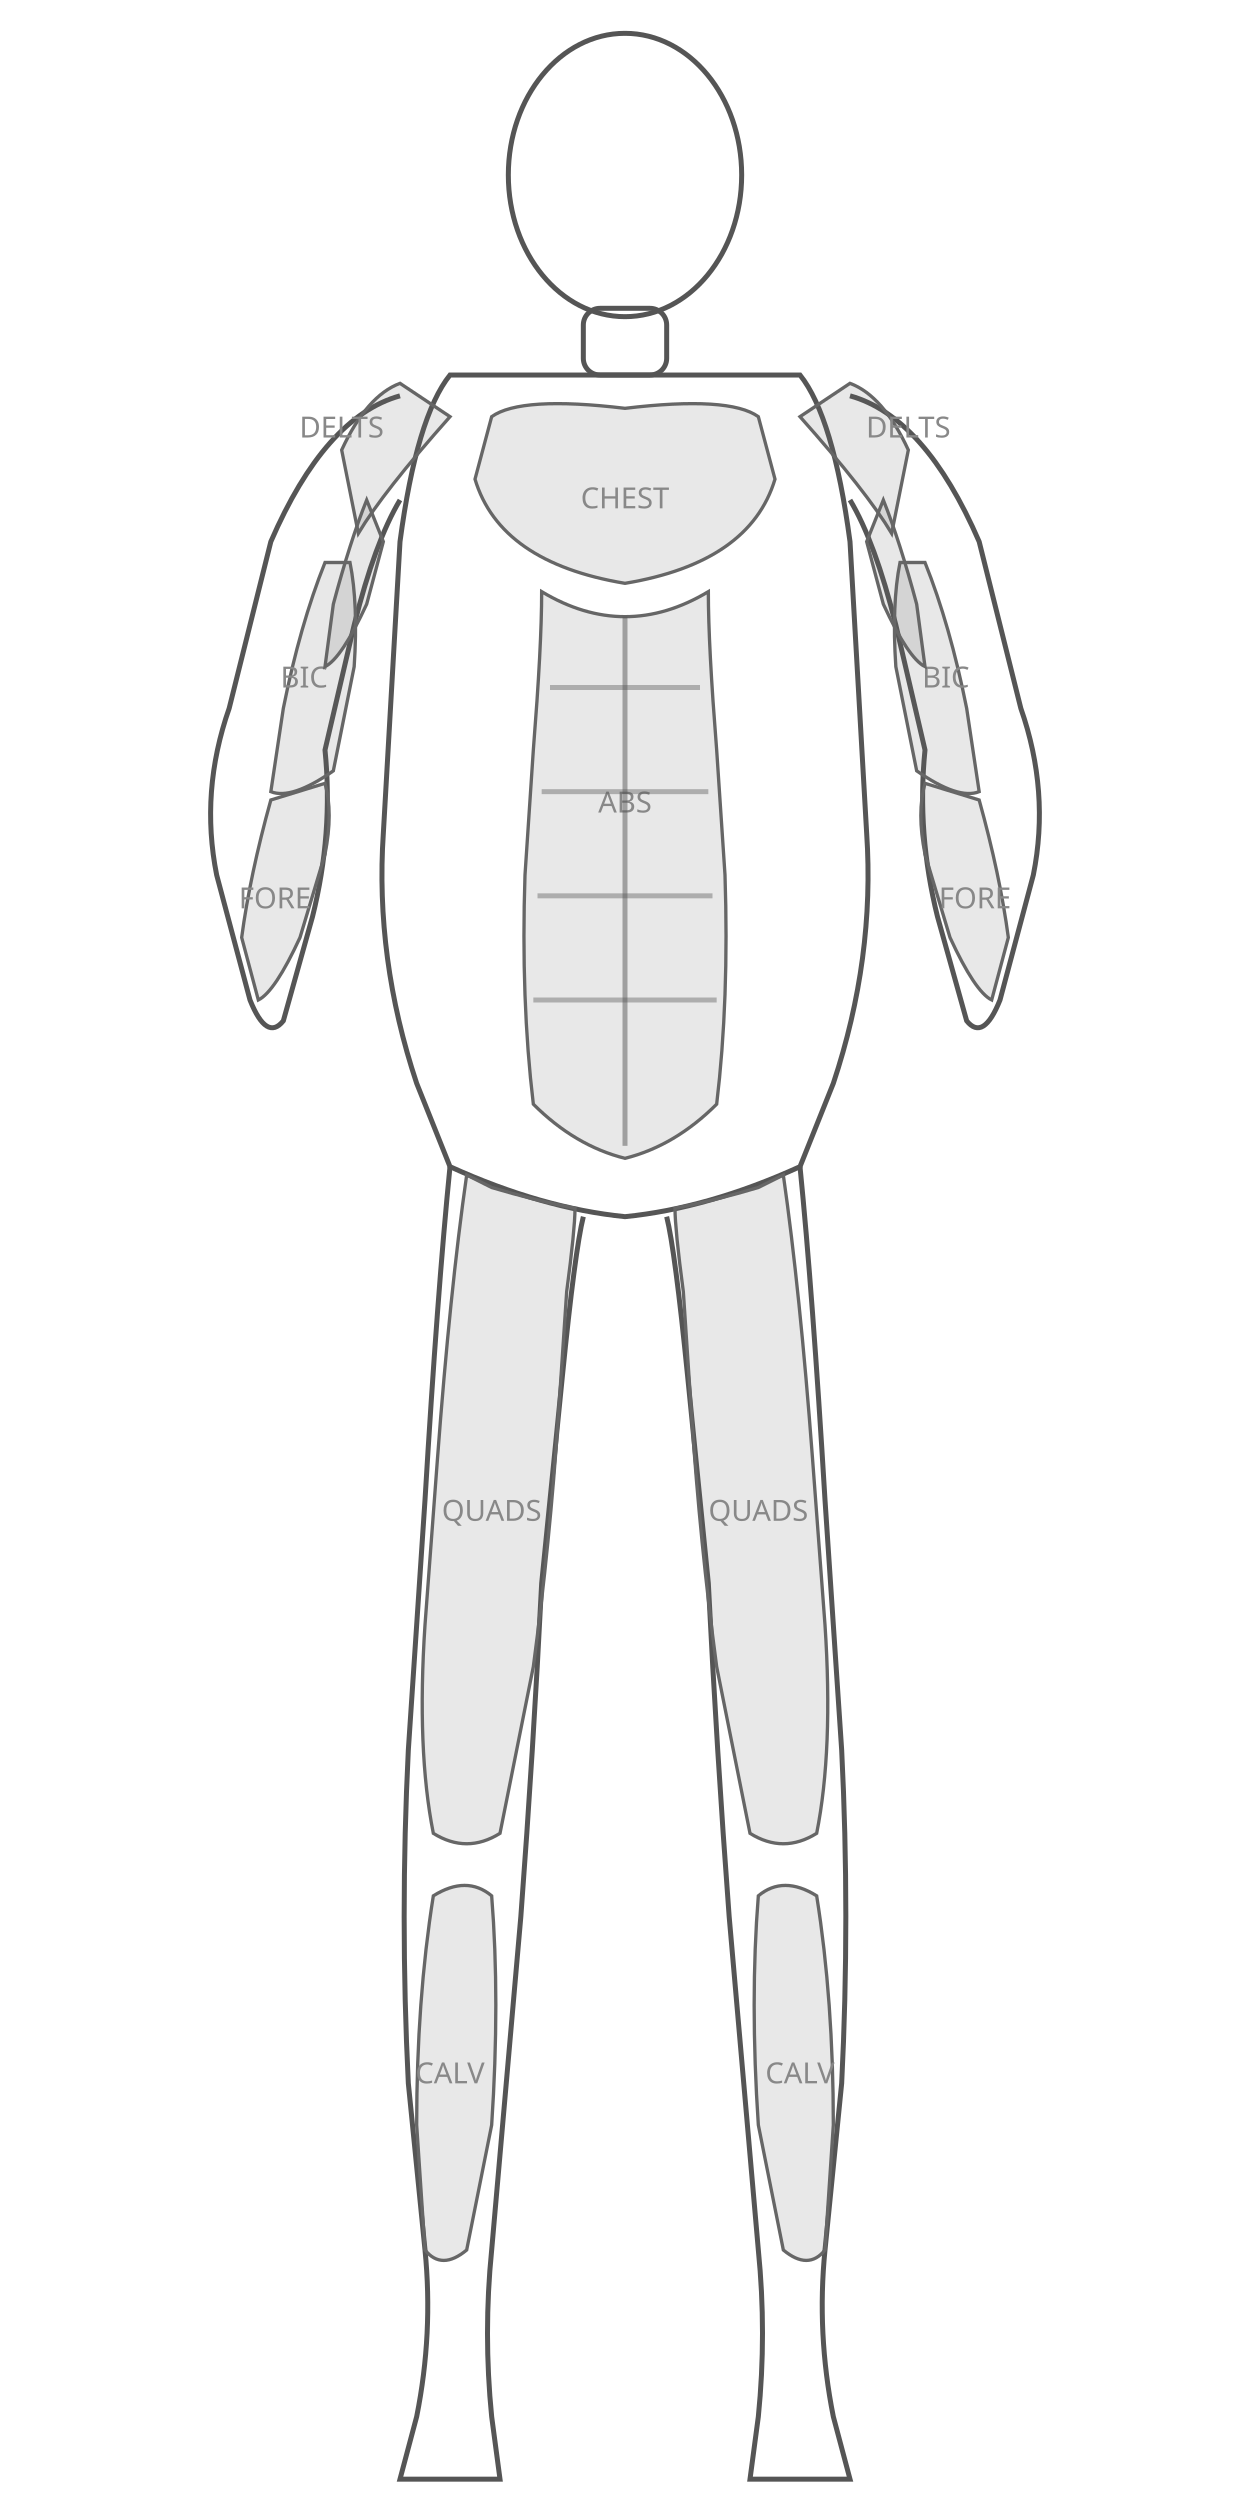
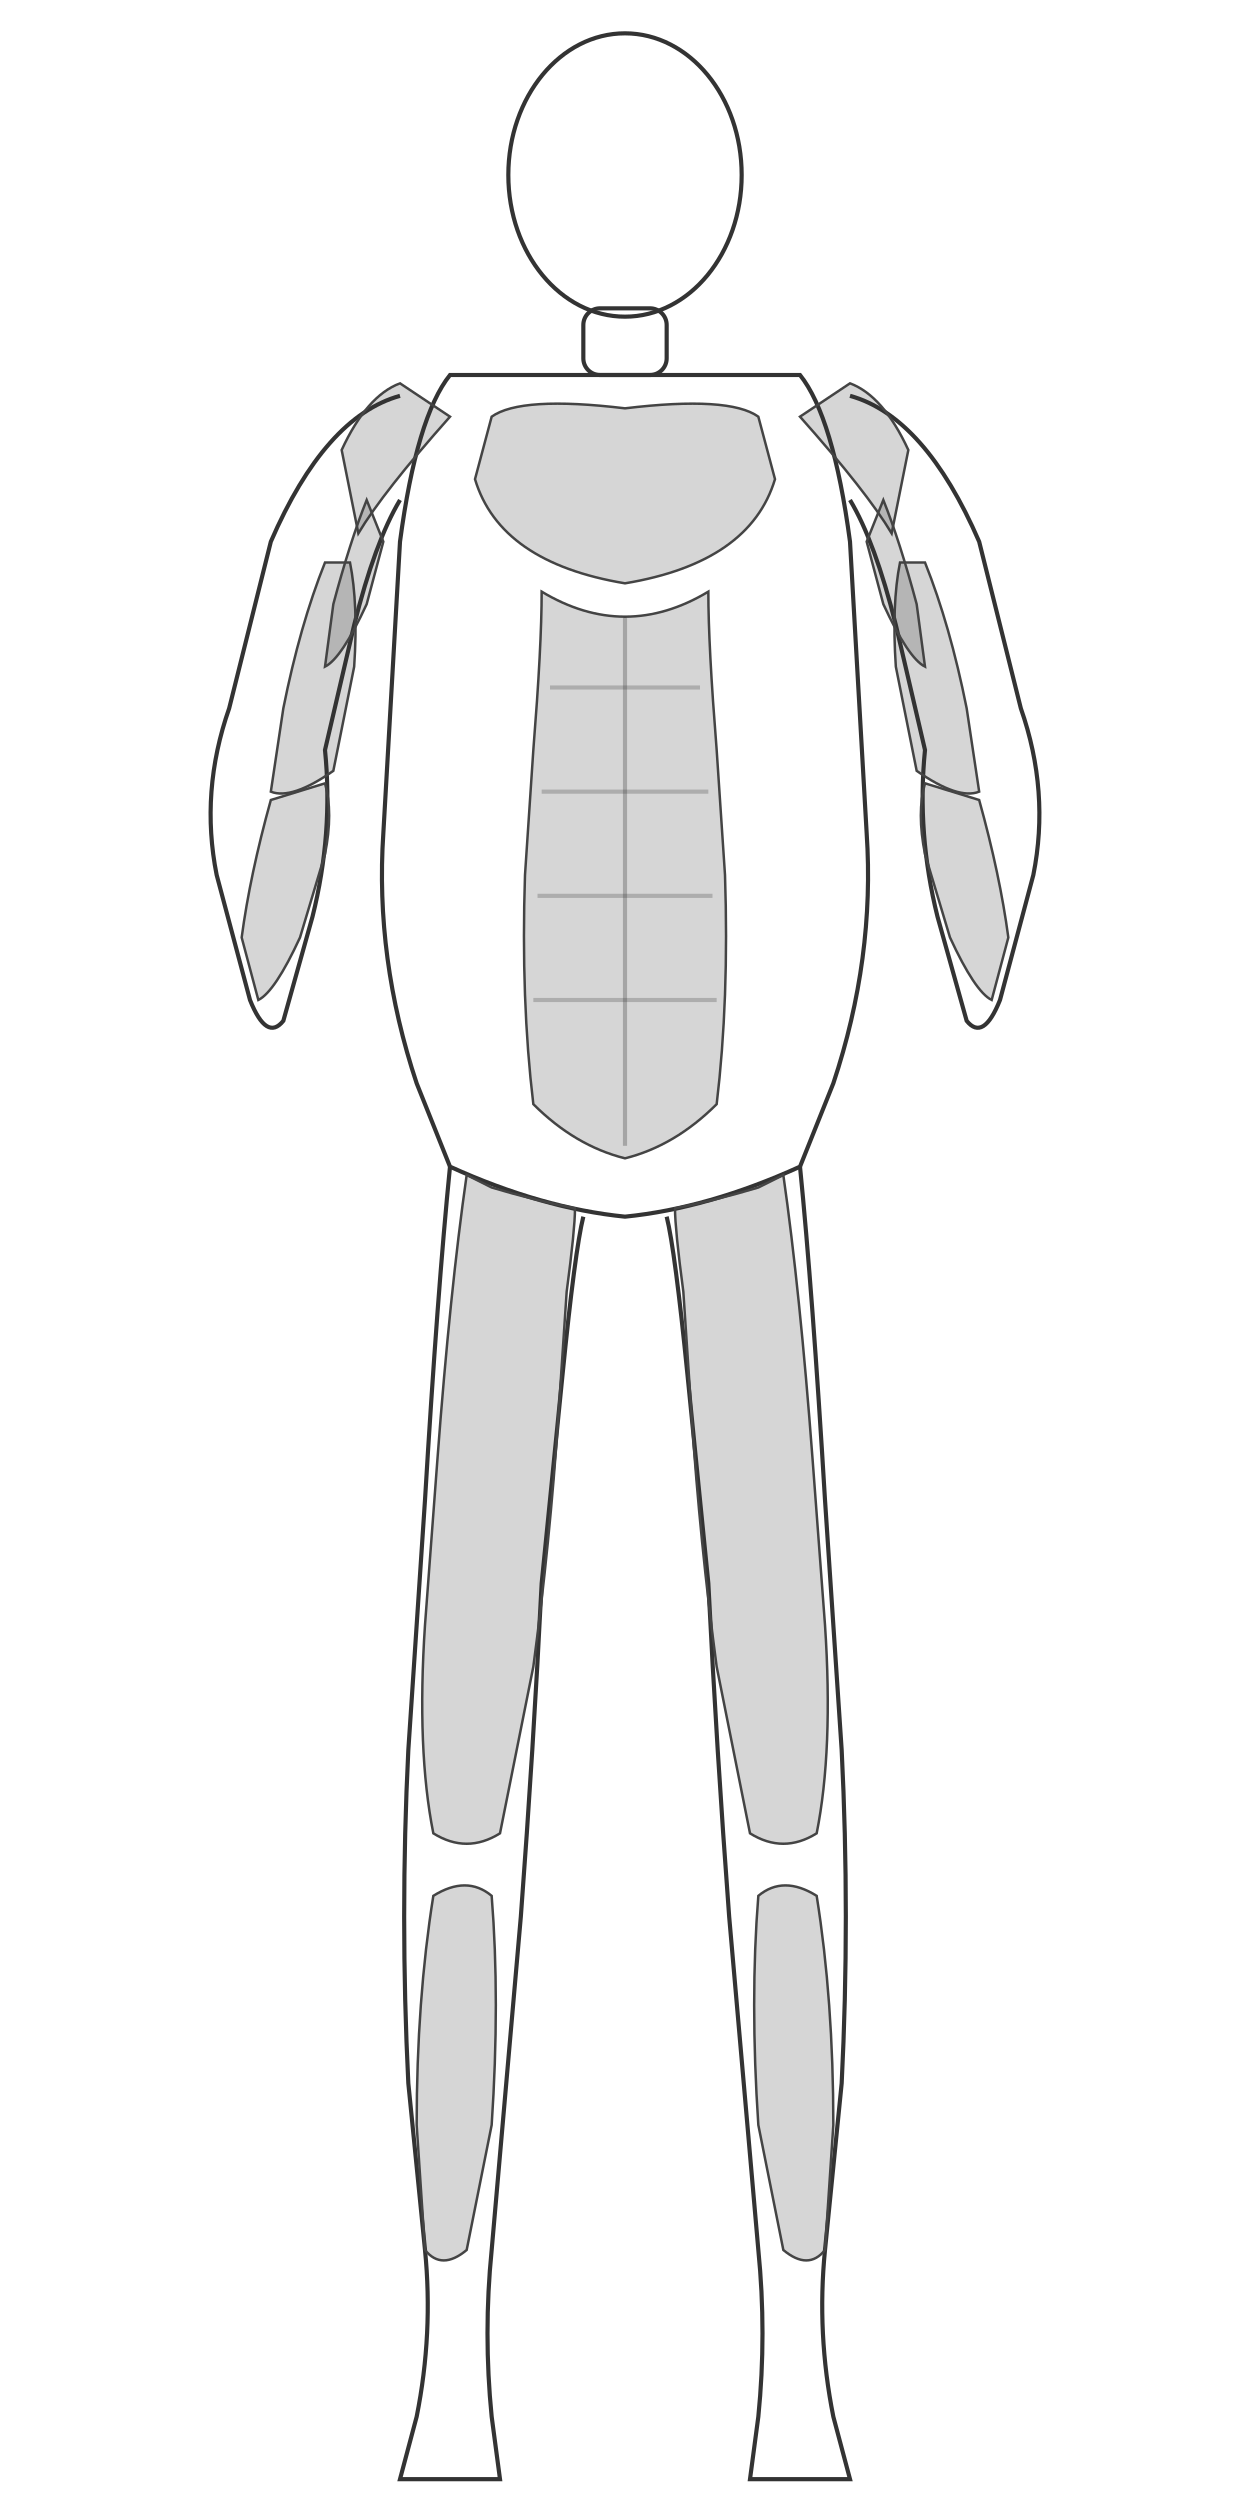
<svg xmlns="http://www.w3.org/2000/svg" viewBox="0 0 300 600" width="300" height="600">
  <style>
-     .body-outline { fill: none; stroke: #555; stroke-width: 1.2; }
-     .muscle-region { fill: rgba(100,100,100,0.15); stroke: #666; stroke-width: 0.8; cursor: pointer; transition: fill 0.2s; }
-     .muscle-region:hover { stroke-width: 1.5; }
-     .label { font-family: system-ui, sans-serif; font-size: 7px; fill: #888; text-anchor: middle; pointer-events: none; }
+     .body-outline { fill: none; stroke: #333; stroke-width: 1; }
+     .muscle-region { fill: rgba(50,50,50,0.2); stroke: #444; stroke-width: 0.6; cursor: pointer; transition: all 0.3s ease-in-out; }
  </style>
  <ellipse class="body-outline" cx="150" cy="42" rx="28" ry="34" />
  <rect class="body-outline" x="140" y="74" width="20" height="16" rx="4" />
  <path class="body-outline" d="M108,90 Q100,100 96,130 L92,200 Q90,230 100,260 L108,280 Q130,290 150,292 Q170,290 192,280 L200,260 Q210,230 208,200 L204,130 Q200,100 192,90 Z" />
  <path class="body-outline" d="M96,95 Q78,100 65,130 L55,170 Q48,190 52,210 L60,240 Q64,250 68,245 L75,220 Q80,200 78,180 L85,150 Q90,130 96,120" />
  <path class="body-outline" d="M204,95 Q222,100 235,130 L245,170 Q252,190 248,210 L240,240 Q236,250 232,245 L225,220 Q220,200 222,180 L215,150 Q210,130 204,120" />
  <path class="body-outline" d="M108,280 Q105,310 102,360 L98,420 Q96,460 98,500 L102,540 Q104,560 100,580 L96,595 L120,595 L118,580 Q116,560 118,540 L125,460 Q128,420 130,380 L135,330 Q138,300 140,292" />
  <path class="body-outline" d="M192,280 Q195,310 198,360 L202,420 Q204,460 202,500 L198,540 Q196,560 200,580 L204,595 L180,595 L182,580 Q184,560 182,540 L175,460 Q172,420 170,380 L165,330 Q162,300 160,292" />
  <path id="chest" class="muscle-region" data-muscle="chest" d="M118,100 Q125,95 150,98 Q175,95 182,100 L186,115 Q180,135 150,140 Q120,135 114,115 Z" />
-   <text class="label" x="150" y="122">CHEST</text>
  <path id="shoulders-l" class="muscle-region" data-muscle="shoulders" d="M96,92 Q88,95 82,108 L86,128 Q92,118 108,100 Z" />
  <path id="shoulders-r" class="muscle-region" data-muscle="shoulders" d="M204,92 Q212,95 218,108 L214,128 Q208,118 192,100 Z" />
-   <text class="label" x="82" y="105">DELTS</text>
-   <text class="label" x="218" y="105">DELTS</text>
  <path id="abs" class="muscle-region" data-muscle="abs" d="M130,142 Q130,155 128,180 L126,210 Q125,240 128,265 Q138,275 150,278 Q162,275 172,265 Q175,240 174,210 L172,180 Q170,155 170,142 Q160,148 150,148 Q140,148 130,142 Z" />
-   <text class="label" x="150" y="195">ABS</text>
-   <line class="body-outline" x1="150" y1="148" x2="150" y2="275" stroke="#666" stroke-width="0.5" opacity="0.5" />
-   <line class="body-outline" x1="132" y1="165" x2="168" y2="165" stroke="#666" stroke-width="0.4" opacity="0.4" />
-   <line class="body-outline" x1="130" y1="190" x2="170" y2="190" stroke="#666" stroke-width="0.4" opacity="0.4" />
-   <line class="body-outline" x1="129" y1="215" x2="171" y2="215" stroke="#666" stroke-width="0.4" opacity="0.4" />
-   <line class="body-outline" x1="128" y1="240" x2="172" y2="240" stroke="#666" stroke-width="0.4" opacity="0.4" />
+   <line class="body-outline" x1="150" y1="148" x2="150" y2="275" stroke="#333" stroke-width="0.4" opacity="0.3" />
+   <line class="body-outline" x1="132" y1="165" x2="168" y2="165" stroke="#333" stroke-width="0.3" opacity="0.25" />
+   <line class="body-outline" x1="130" y1="190" x2="170" y2="190" stroke="#333" stroke-width="0.3" opacity="0.25" />
+   <line class="body-outline" x1="129" y1="215" x2="171" y2="215" stroke="#333" stroke-width="0.3" opacity="0.25" />
+   <line class="body-outline" x1="128" y1="240" x2="172" y2="240" stroke="#333" stroke-width="0.3" opacity="0.25" />
  <path id="biceps-l" class="muscle-region" data-muscle="biceps" d="M78,135 Q72,150 68,170 L65,190 Q70,192 80,185 L85,160 Q86,145 84,135 Z" />
  <path id="biceps-r" class="muscle-region" data-muscle="biceps" d="M222,135 Q228,150 232,170 L235,190 Q230,192 220,185 L215,160 Q214,145 216,135 Z" />
-   <text class="label" x="73" y="165">BIC</text>
-   <text class="label" x="227" y="165">BIC</text>
  <path id="forearms-l" class="muscle-region" data-muscle="forearms" d="M65,192 Q60,210 58,225 L62,240 Q66,238 72,225 L78,205 Q80,195 78,188 Z" />
  <path id="forearms-r" class="muscle-region" data-muscle="forearms" d="M235,192 Q240,210 242,225 L238,240 Q234,238 228,225 L222,205 Q220,195 222,188 Z" />
-   <text class="label" x="66" y="218">FORE</text>
-   <text class="label" x="234" y="218">FORE</text>
  <path id="triceps-l" class="muscle-region" data-muscle="triceps" d="M88,120 Q84,130 80,145 L78,160 Q82,158 88,145 L92,130 Z" />
  <path id="triceps-r" class="muscle-region" data-muscle="triceps" d="M212,120 Q216,130 220,145 L222,160 Q218,158 212,145 L208,130 Z" />
  <path id="quads-l" class="muscle-region" data-muscle="quads" d="M112,282 Q108,310 105,350 L102,390 Q100,420 104,440 Q112,445 120,440 L128,400 Q132,370 134,340 L136,310 Q138,295 138,290 Q128,288 118,285 Z" />
  <path id="quads-r" class="muscle-region" data-muscle="quads" d="M188,282 Q192,310 195,350 L198,390 Q200,420 196,440 Q188,445 180,440 L172,400 Q168,370 166,340 L164,310 Q162,295 162,290 Q172,288 182,285 Z" />
-   <text class="label" x="118" y="365">QUADS</text>
-   <text class="label" x="182" y="365">QUADS</text>
  <path id="calves-l" class="muscle-region" data-muscle="calves" d="M104,455 Q100,480 100,510 L102,540 Q106,545 112,540 L118,510 Q120,480 118,455 Q112,450 104,455 Z" />
  <path id="calves-r" class="muscle-region" data-muscle="calves" d="M196,455 Q200,480 200,510 L198,540 Q194,545 188,540 L182,510 Q180,480 182,455 Q188,450 196,455 Z" />
-   <text class="label" x="108" y="500">CALV</text>
-   <text class="label" x="192" y="500">CALV</text>
</svg>
